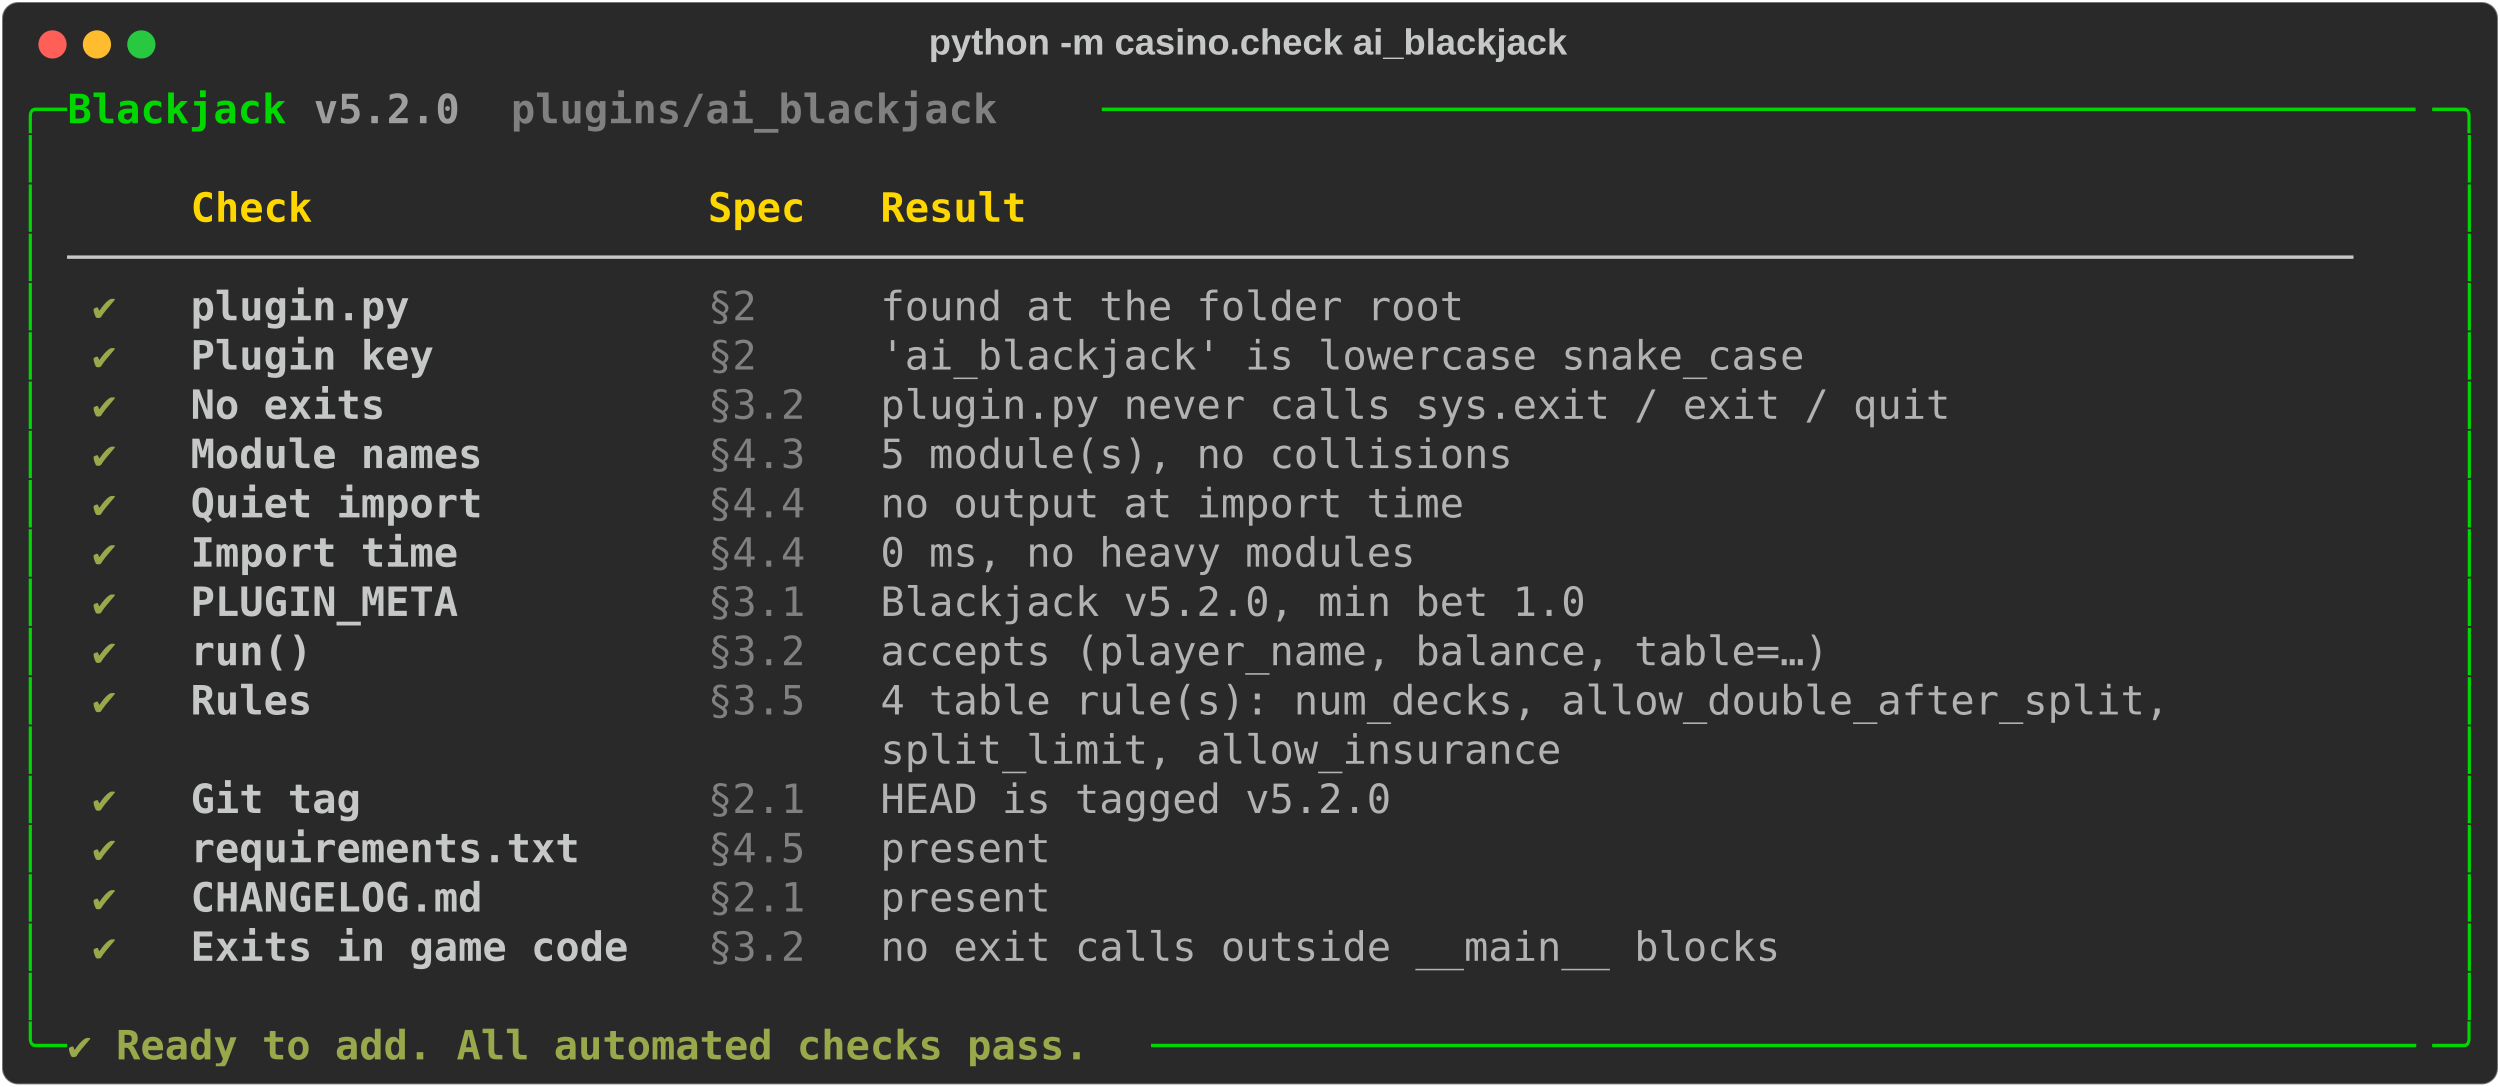
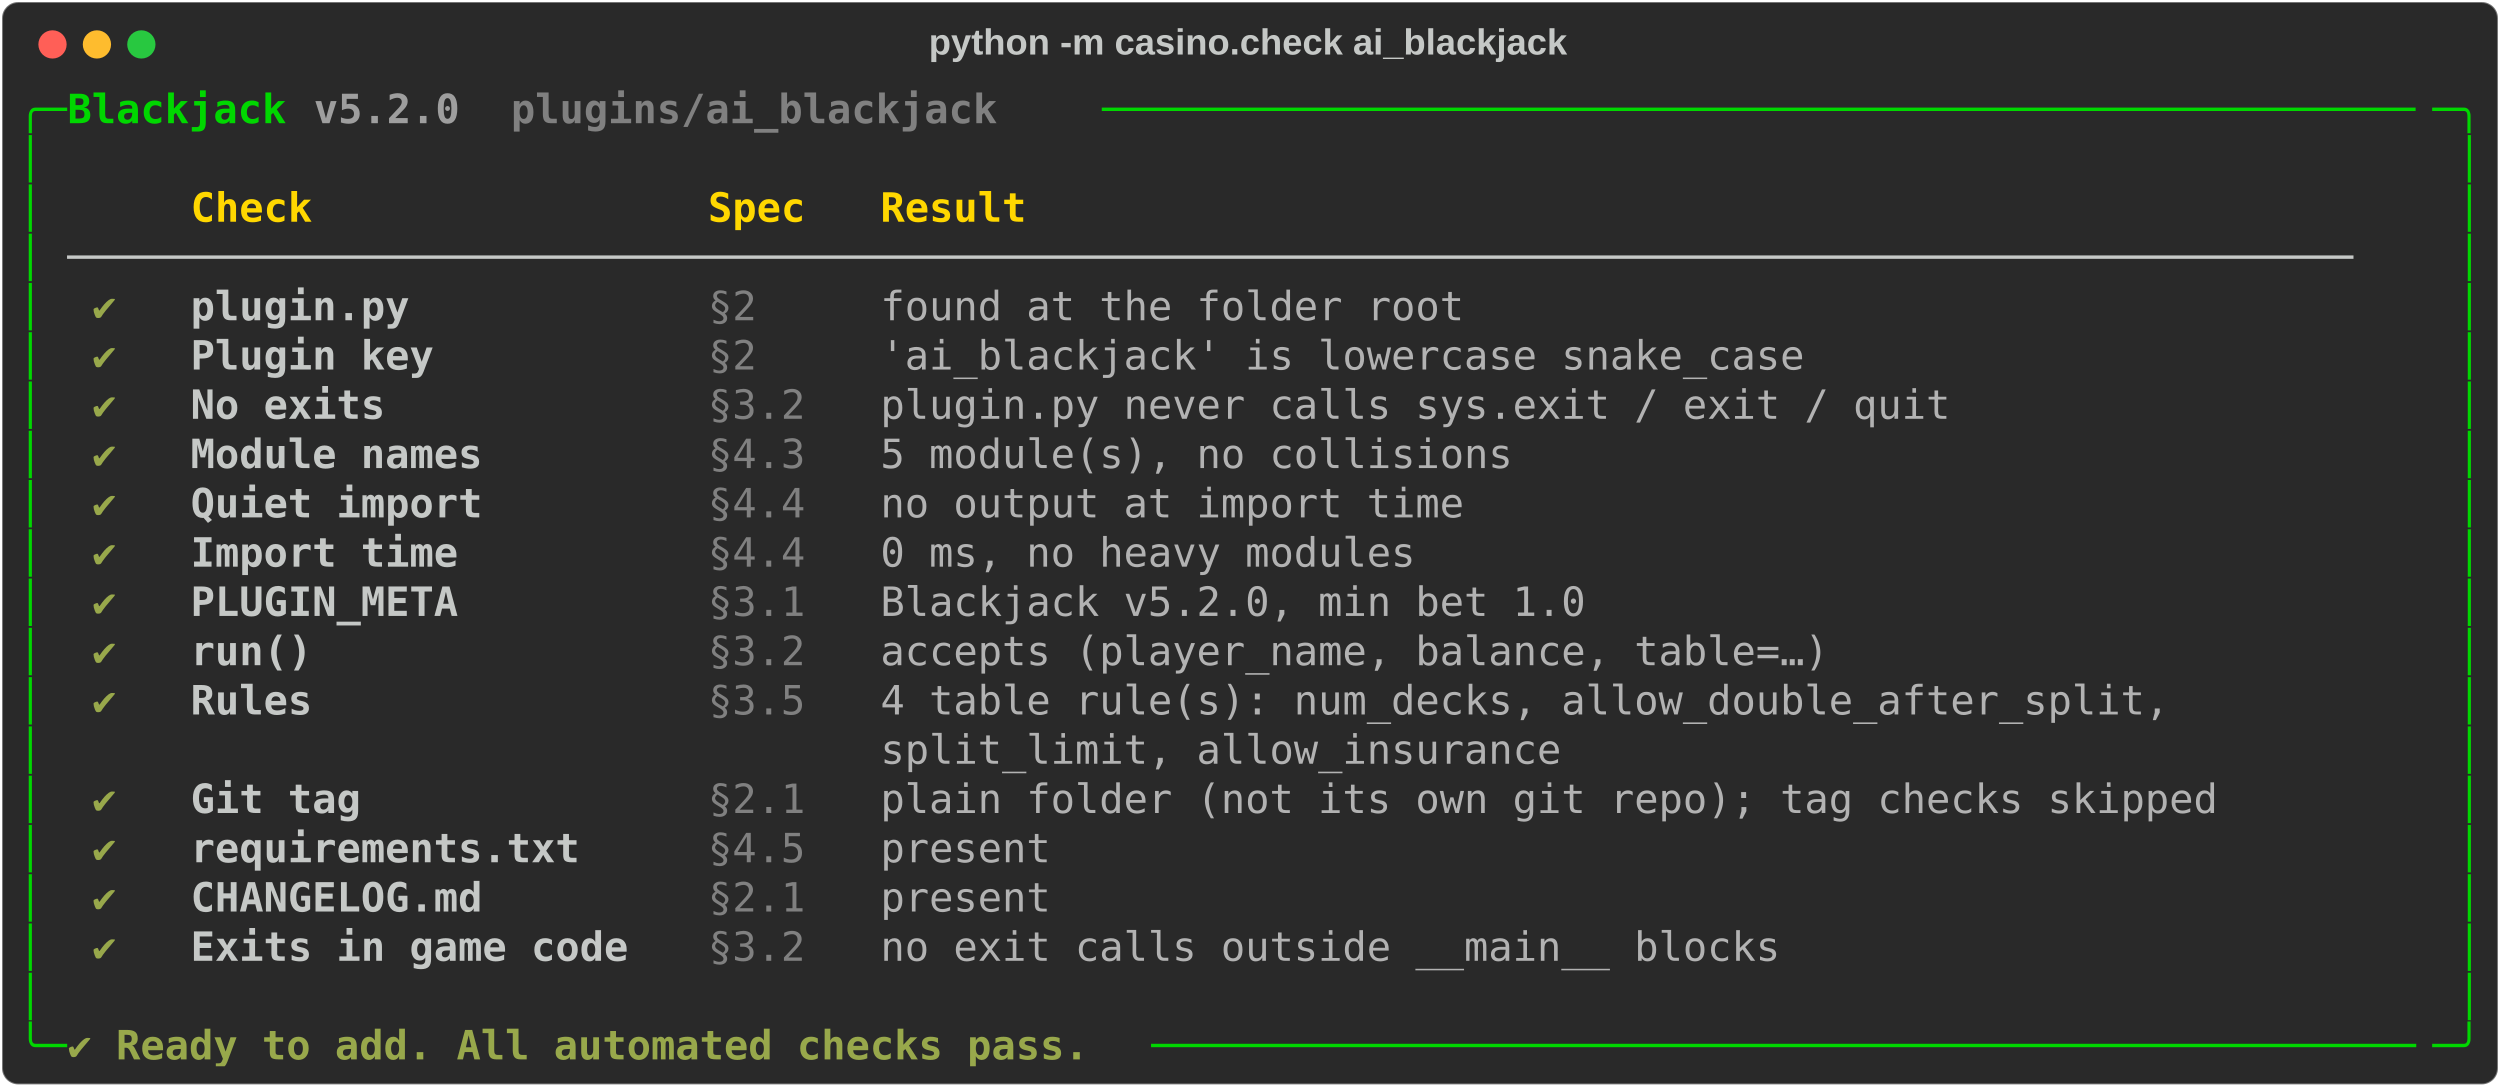
<svg xmlns="http://www.w3.org/2000/svg" class="rich-terminal" viewBox="0 0 1238 538.0">
  <style>

    @font-face {
        font-family: "Fira Code";
        src: local("FiraCode-Regular"),
                url("https://cdnjs.cloudflare.com/ajax/libs/firacode/6.2.0/woff2/FiraCode-Regular.woff2") format("woff2"),
                url("https://cdnjs.cloudflare.com/ajax/libs/firacode/6.2.0/woff/FiraCode-Regular.woff") format("woff");
        font-style: normal;
        font-weight: 400;
    }
    @font-face {
        font-family: "Fira Code";
        src: local("FiraCode-Bold"),
                url("https://cdnjs.cloudflare.com/ajax/libs/firacode/6.2.0/woff2/FiraCode-Bold.woff2") format("woff2"),
                url("https://cdnjs.cloudflare.com/ajax/libs/firacode/6.2.0/woff/FiraCode-Bold.woff") format("woff");
        font-style: bold;
        font-weight: 700;
    }

-     .terminal-1621715270-matrix {
+     .terminal-366703275-matrix {
        font-family: Fira Code, monospace;
        font-size: 20px;
        line-height: 24.4px;
        font-variant-east-asian: full-width;
    }

-     .terminal-1621715270-title {
+     .terminal-366703275-title {
        font-size: 18px;
        font-weight: bold;
        font-family: arial;
    }

-     .terminal-1621715270-r1 { fill: #00d700 }
- .terminal-1621715270-r2 { fill: #00d700;font-weight: bold }
- .terminal-1621715270-r3 { fill: #9e9e9e;font-weight: bold }
- .terminal-1621715270-r4 { fill: #808080;font-weight: bold }
- .terminal-1621715270-r5 { fill: #c5c8c6 }
- .terminal-1621715270-r6 { fill: #ffd700;font-weight: bold }
- .terminal-1621715270-r7 { fill: #98a84b }
- .terminal-1621715270-r8 { fill: #c5c8c6;font-weight: bold }
- .terminal-1621715270-r9 { fill: #808080 }
- .terminal-1621715270-r10 { fill: #b2b2b2 }
- .terminal-1621715270-r11 { fill: #98a84b;font-weight: bold }
+     .terminal-366703275-r1 { fill: #00d700 }
+ .terminal-366703275-r2 { fill: #00d700;font-weight: bold }
+ .terminal-366703275-r3 { fill: #9e9e9e;font-weight: bold }
+ .terminal-366703275-r4 { fill: #808080;font-weight: bold }
+ .terminal-366703275-r5 { fill: #c5c8c6 }
+ .terminal-366703275-r6 { fill: #ffd700;font-weight: bold }
+ .terminal-366703275-r7 { fill: #98a84b }
+ .terminal-366703275-r8 { fill: #c5c8c6;font-weight: bold }
+ .terminal-366703275-r9 { fill: #808080 }
+ .terminal-366703275-r10 { fill: #b2b2b2 }
+ .terminal-366703275-r11 { fill: #98a84b;font-weight: bold }
    </style>
  <defs>
-     <clipPath id="terminal-1621715270-clip-terminal">
+     <clipPath id="terminal-366703275-clip-terminal">
      <rect x="0" y="0" width="1219.0" height="487.0" />
    </clipPath>
-     <clipPath id="terminal-1621715270-line-0">
+     <clipPath id="terminal-366703275-line-0">
      <rect x="0" y="1.5" width="1220" height="24.65" />
    </clipPath>
-     <clipPath id="terminal-1621715270-line-1">
+     <clipPath id="terminal-366703275-line-1">
      <rect x="0" y="25.9" width="1220" height="24.65" />
    </clipPath>
-     <clipPath id="terminal-1621715270-line-2">
+     <clipPath id="terminal-366703275-line-2">
      <rect x="0" y="50.3" width="1220" height="24.65" />
    </clipPath>
-     <clipPath id="terminal-1621715270-line-3">
+     <clipPath id="terminal-366703275-line-3">
      <rect x="0" y="74.7" width="1220" height="24.65" />
    </clipPath>
-     <clipPath id="terminal-1621715270-line-4">
+     <clipPath id="terminal-366703275-line-4">
      <rect x="0" y="99.1" width="1220" height="24.65" />
    </clipPath>
-     <clipPath id="terminal-1621715270-line-5">
+     <clipPath id="terminal-366703275-line-5">
      <rect x="0" y="123.5" width="1220" height="24.65" />
    </clipPath>
-     <clipPath id="terminal-1621715270-line-6">
+     <clipPath id="terminal-366703275-line-6">
      <rect x="0" y="147.9" width="1220" height="24.65" />
    </clipPath>
-     <clipPath id="terminal-1621715270-line-7">
+     <clipPath id="terminal-366703275-line-7">
      <rect x="0" y="172.3" width="1220" height="24.65" />
    </clipPath>
-     <clipPath id="terminal-1621715270-line-8">
+     <clipPath id="terminal-366703275-line-8">
      <rect x="0" y="196.7" width="1220" height="24.65" />
    </clipPath>
-     <clipPath id="terminal-1621715270-line-9">
+     <clipPath id="terminal-366703275-line-9">
      <rect x="0" y="221.1" width="1220" height="24.65" />
    </clipPath>
-     <clipPath id="terminal-1621715270-line-10">
+     <clipPath id="terminal-366703275-line-10">
      <rect x="0" y="245.5" width="1220" height="24.65" />
    </clipPath>
-     <clipPath id="terminal-1621715270-line-11">
+     <clipPath id="terminal-366703275-line-11">
      <rect x="0" y="269.9" width="1220" height="24.65" />
    </clipPath>
-     <clipPath id="terminal-1621715270-line-12">
+     <clipPath id="terminal-366703275-line-12">
      <rect x="0" y="294.3" width="1220" height="24.65" />
    </clipPath>
-     <clipPath id="terminal-1621715270-line-13">
+     <clipPath id="terminal-366703275-line-13">
      <rect x="0" y="318.7" width="1220" height="24.65" />
    </clipPath>
-     <clipPath id="terminal-1621715270-line-14">
+     <clipPath id="terminal-366703275-line-14">
      <rect x="0" y="343.1" width="1220" height="24.65" />
    </clipPath>
-     <clipPath id="terminal-1621715270-line-15">
+     <clipPath id="terminal-366703275-line-15">
      <rect x="0" y="367.5" width="1220" height="24.65" />
    </clipPath>
-     <clipPath id="terminal-1621715270-line-16">
+     <clipPath id="terminal-366703275-line-16">
      <rect x="0" y="391.9" width="1220" height="24.65" />
    </clipPath>
-     <clipPath id="terminal-1621715270-line-17">
+     <clipPath id="terminal-366703275-line-17">
      <rect x="0" y="416.3" width="1220" height="24.65" />
    </clipPath>
-     <clipPath id="terminal-1621715270-line-18">
+     <clipPath id="terminal-366703275-line-18">
      <rect x="0" y="440.7" width="1220" height="24.65" />
    </clipPath>
  </defs>
  <rect fill="#292929" stroke="rgba(255,255,255,0.35)" stroke-width="1" x="1" y="1" width="1236" height="536" rx="8" />
-   <text class="terminal-1621715270-title" fill="#c5c8c6" text-anchor="middle" x="618" y="27">python -m casino.check ai_blackjack</text>
+   <text class="terminal-366703275-title" fill="#c5c8c6" text-anchor="middle" x="618" y="27">python -m casino.check ai_blackjack</text>
  <g transform="translate(26,22)">
    <circle cx="0" cy="0" r="7" fill="#ff5f57" />
    <circle cx="22" cy="0" r="7" fill="#febc2e" />
    <circle cx="44" cy="0" r="7" fill="#28c840" />
  </g>
-   <g transform="translate(9, 41)" clip-path="url(#terminal-1621715270-clip-terminal)">
-     <g class="terminal-1621715270-matrix">
-       <text class="terminal-1621715270-r1" x="0" y="20" textLength="24.4" clip-path="url(#terminal-1621715270-line-0)">╭─</text>
-       <text class="terminal-1621715270-r2" x="24.4" y="20" textLength="122" clip-path="url(#terminal-1621715270-line-0)"> Blackjack</text>
-       <text class="terminal-1621715270-r3" x="146.4" y="20" textLength="97.6" clip-path="url(#terminal-1621715270-line-0)">  v5.2.0</text>
-       <text class="terminal-1621715270-r4" x="244" y="20" textLength="280.6" clip-path="url(#terminal-1621715270-line-0)">   plugins/ai_blackjack</text>
-       <text class="terminal-1621715270-r1" x="536.8" y="20" textLength="658.8" clip-path="url(#terminal-1621715270-line-0)">──────────────────────────────────────────────────────</text>
-       <text class="terminal-1621715270-r1" x="1195.6" y="20" textLength="24.4" clip-path="url(#terminal-1621715270-line-0)">─╮</text>
-       <text class="terminal-1621715270-r5" x="1220" y="20" textLength="12.2" clip-path="url(#terminal-1621715270-line-0)">
- </text>
-       <text class="terminal-1621715270-r1" x="0" y="44.4" textLength="12.2" clip-path="url(#terminal-1621715270-line-1)">│</text>
-       <text class="terminal-1621715270-r1" x="1207.8" y="44.4" textLength="12.2" clip-path="url(#terminal-1621715270-line-1)">│</text>
-       <text class="terminal-1621715270-r5" x="1220" y="44.4" textLength="12.2" clip-path="url(#terminal-1621715270-line-1)">
- </text>
-       <text class="terminal-1621715270-r1" x="0" y="68.8" textLength="12.2" clip-path="url(#terminal-1621715270-line-2)">│</text>
-       <text class="terminal-1621715270-r6" x="85.4" y="68.8" textLength="219.6" clip-path="url(#terminal-1621715270-line-2)">Check             </text>
-       <text class="terminal-1621715270-r6" x="341.6" y="68.8" textLength="48.8" clip-path="url(#terminal-1621715270-line-2)">Spec</text>
-       <text class="terminal-1621715270-r6" x="427" y="68.8" textLength="756.4" clip-path="url(#terminal-1621715270-line-2)">Result                                                        </text>
-       <text class="terminal-1621715270-r1" x="1207.8" y="68.8" textLength="12.2" clip-path="url(#terminal-1621715270-line-2)">│</text>
-       <text class="terminal-1621715270-r5" x="1220" y="68.8" textLength="12.2" clip-path="url(#terminal-1621715270-line-2)">
- </text>
-       <text class="terminal-1621715270-r1" x="0" y="93.2" textLength="12.2" clip-path="url(#terminal-1621715270-line-3)">│</text>
-       <text class="terminal-1621715270-r5" x="24.4" y="93.2" textLength="1171.2" clip-path="url(#terminal-1621715270-line-3)"> ────────────────────────────────────────────────────────────────────────────────────────────── </text>
-       <text class="terminal-1621715270-r1" x="1207.8" y="93.2" textLength="12.2" clip-path="url(#terminal-1621715270-line-3)">│</text>
-       <text class="terminal-1621715270-r5" x="1220" y="93.2" textLength="12.2" clip-path="url(#terminal-1621715270-line-3)">
- </text>
-       <text class="terminal-1621715270-r1" x="0" y="117.6" textLength="12.2" clip-path="url(#terminal-1621715270-line-4)">│</text>
-       <text class="terminal-1621715270-r7" x="36.6" y="117.6" textLength="12.2" clip-path="url(#terminal-1621715270-line-4)">✔</text>
-       <text class="terminal-1621715270-r8" x="85.4" y="117.6" textLength="219.6" clip-path="url(#terminal-1621715270-line-4)">plugin.py         </text>
-       <text class="terminal-1621715270-r9" x="341.6" y="117.6" textLength="48.8" clip-path="url(#terminal-1621715270-line-4)">§2  </text>
-       <text class="terminal-1621715270-r10" x="427" y="117.6" textLength="756.4" clip-path="url(#terminal-1621715270-line-4)">found at the folder root                                      </text>
-       <text class="terminal-1621715270-r1" x="1207.8" y="117.6" textLength="12.2" clip-path="url(#terminal-1621715270-line-4)">│</text>
-       <text class="terminal-1621715270-r5" x="1220" y="117.6" textLength="12.2" clip-path="url(#terminal-1621715270-line-4)">
- </text>
-       <text class="terminal-1621715270-r1" x="0" y="142" textLength="12.2" clip-path="url(#terminal-1621715270-line-5)">│</text>
-       <text class="terminal-1621715270-r7" x="36.6" y="142" textLength="12.2" clip-path="url(#terminal-1621715270-line-5)">✔</text>
-       <text class="terminal-1621715270-r8" x="85.4" y="142" textLength="219.6" clip-path="url(#terminal-1621715270-line-5)">Plugin key        </text>
-       <text class="terminal-1621715270-r9" x="341.6" y="142" textLength="48.8" clip-path="url(#terminal-1621715270-line-5)">§2  </text>
-       <text class="terminal-1621715270-r10" x="427" y="142" textLength="756.4" clip-path="url(#terminal-1621715270-line-5)">'ai_blackjack' is lowercase snake_case                        </text>
-       <text class="terminal-1621715270-r1" x="1207.8" y="142" textLength="12.2" clip-path="url(#terminal-1621715270-line-5)">│</text>
-       <text class="terminal-1621715270-r5" x="1220" y="142" textLength="12.2" clip-path="url(#terminal-1621715270-line-5)">
- </text>
-       <text class="terminal-1621715270-r1" x="0" y="166.4" textLength="12.2" clip-path="url(#terminal-1621715270-line-6)">│</text>
-       <text class="terminal-1621715270-r7" x="36.6" y="166.4" textLength="12.2" clip-path="url(#terminal-1621715270-line-6)">✔</text>
-       <text class="terminal-1621715270-r8" x="85.4" y="166.4" textLength="219.6" clip-path="url(#terminal-1621715270-line-6)">No exits          </text>
-       <text class="terminal-1621715270-r9" x="341.6" y="166.4" textLength="48.8" clip-path="url(#terminal-1621715270-line-6)">§3.2</text>
-       <text class="terminal-1621715270-r10" x="427" y="166.4" textLength="756.4" clip-path="url(#terminal-1621715270-line-6)">plugin.py never calls sys.exit / exit / quit                  </text>
-       <text class="terminal-1621715270-r1" x="1207.8" y="166.4" textLength="12.2" clip-path="url(#terminal-1621715270-line-6)">│</text>
-       <text class="terminal-1621715270-r5" x="1220" y="166.4" textLength="12.2" clip-path="url(#terminal-1621715270-line-6)">
- </text>
-       <text class="terminal-1621715270-r1" x="0" y="190.8" textLength="12.2" clip-path="url(#terminal-1621715270-line-7)">│</text>
-       <text class="terminal-1621715270-r7" x="36.6" y="190.8" textLength="12.2" clip-path="url(#terminal-1621715270-line-7)">✔</text>
-       <text class="terminal-1621715270-r8" x="85.4" y="190.8" textLength="219.6" clip-path="url(#terminal-1621715270-line-7)">Module names      </text>
-       <text class="terminal-1621715270-r9" x="341.6" y="190.8" textLength="48.8" clip-path="url(#terminal-1621715270-line-7)">§4.3</text>
-       <text class="terminal-1621715270-r10" x="427" y="190.8" textLength="756.4" clip-path="url(#terminal-1621715270-line-7)">5 module(s), no collisions                                    </text>
-       <text class="terminal-1621715270-r1" x="1207.8" y="190.8" textLength="12.2" clip-path="url(#terminal-1621715270-line-7)">│</text>
-       <text class="terminal-1621715270-r5" x="1220" y="190.8" textLength="12.2" clip-path="url(#terminal-1621715270-line-7)">
- </text>
-       <text class="terminal-1621715270-r1" x="0" y="215.2" textLength="12.2" clip-path="url(#terminal-1621715270-line-8)">│</text>
-       <text class="terminal-1621715270-r7" x="36.6" y="215.2" textLength="12.2" clip-path="url(#terminal-1621715270-line-8)">✔</text>
-       <text class="terminal-1621715270-r8" x="85.4" y="215.2" textLength="219.6" clip-path="url(#terminal-1621715270-line-8)">Quiet import      </text>
-       <text class="terminal-1621715270-r9" x="341.6" y="215.2" textLength="48.8" clip-path="url(#terminal-1621715270-line-8)">§4.4</text>
-       <text class="terminal-1621715270-r10" x="427" y="215.2" textLength="756.4" clip-path="url(#terminal-1621715270-line-8)">no output at import time                                      </text>
-       <text class="terminal-1621715270-r1" x="1207.8" y="215.2" textLength="12.2" clip-path="url(#terminal-1621715270-line-8)">│</text>
-       <text class="terminal-1621715270-r5" x="1220" y="215.2" textLength="12.2" clip-path="url(#terminal-1621715270-line-8)">
- </text>
-       <text class="terminal-1621715270-r1" x="0" y="239.6" textLength="12.2" clip-path="url(#terminal-1621715270-line-9)">│</text>
-       <text class="terminal-1621715270-r7" x="36.6" y="239.6" textLength="12.2" clip-path="url(#terminal-1621715270-line-9)">✔</text>
-       <text class="terminal-1621715270-r8" x="85.4" y="239.6" textLength="219.6" clip-path="url(#terminal-1621715270-line-9)">Import time       </text>
-       <text class="terminal-1621715270-r9" x="341.6" y="239.6" textLength="48.8" clip-path="url(#terminal-1621715270-line-9)">§4.4</text>
-       <text class="terminal-1621715270-r10" x="427" y="239.6" textLength="756.4" clip-path="url(#terminal-1621715270-line-9)">0 ms, no heavy modules                                        </text>
-       <text class="terminal-1621715270-r1" x="1207.8" y="239.6" textLength="12.2" clip-path="url(#terminal-1621715270-line-9)">│</text>
-       <text class="terminal-1621715270-r5" x="1220" y="239.6" textLength="12.2" clip-path="url(#terminal-1621715270-line-9)">
- </text>
-       <text class="terminal-1621715270-r1" x="0" y="264" textLength="12.2" clip-path="url(#terminal-1621715270-line-10)">│</text>
-       <text class="terminal-1621715270-r7" x="36.6" y="264" textLength="12.2" clip-path="url(#terminal-1621715270-line-10)">✔</text>
-       <text class="terminal-1621715270-r8" x="85.4" y="264" textLength="219.6" clip-path="url(#terminal-1621715270-line-10)">PLUGIN_META       </text>
-       <text class="terminal-1621715270-r9" x="341.6" y="264" textLength="48.8" clip-path="url(#terminal-1621715270-line-10)">§3.1</text>
-       <text class="terminal-1621715270-r10" x="427" y="264" textLength="756.4" clip-path="url(#terminal-1621715270-line-10)">Blackjack v5.2.0, min bet 1.0                                 </text>
-       <text class="terminal-1621715270-r1" x="1207.8" y="264" textLength="12.2" clip-path="url(#terminal-1621715270-line-10)">│</text>
-       <text class="terminal-1621715270-r5" x="1220" y="264" textLength="12.2" clip-path="url(#terminal-1621715270-line-10)">
- </text>
-       <text class="terminal-1621715270-r1" x="0" y="288.4" textLength="12.2" clip-path="url(#terminal-1621715270-line-11)">│</text>
-       <text class="terminal-1621715270-r7" x="36.6" y="288.4" textLength="12.2" clip-path="url(#terminal-1621715270-line-11)">✔</text>
-       <text class="terminal-1621715270-r8" x="85.4" y="288.4" textLength="219.6" clip-path="url(#terminal-1621715270-line-11)">run()             </text>
-       <text class="terminal-1621715270-r9" x="341.6" y="288.4" textLength="48.8" clip-path="url(#terminal-1621715270-line-11)">§3.2</text>
-       <text class="terminal-1621715270-r10" x="427" y="288.4" textLength="756.4" clip-path="url(#terminal-1621715270-line-11)">accepts (player_name, balance, table=…)                       </text>
-       <text class="terminal-1621715270-r1" x="1207.8" y="288.4" textLength="12.2" clip-path="url(#terminal-1621715270-line-11)">│</text>
-       <text class="terminal-1621715270-r5" x="1220" y="288.4" textLength="12.2" clip-path="url(#terminal-1621715270-line-11)">
- </text>
-       <text class="terminal-1621715270-r1" x="0" y="312.8" textLength="12.2" clip-path="url(#terminal-1621715270-line-12)">│</text>
-       <text class="terminal-1621715270-r7" x="36.6" y="312.8" textLength="12.2" clip-path="url(#terminal-1621715270-line-12)">✔</text>
-       <text class="terminal-1621715270-r8" x="85.4" y="312.8" textLength="219.6" clip-path="url(#terminal-1621715270-line-12)">Rules             </text>
-       <text class="terminal-1621715270-r9" x="341.6" y="312.8" textLength="48.8" clip-path="url(#terminal-1621715270-line-12)">§3.5</text>
-       <text class="terminal-1621715270-r10" x="427" y="312.8" textLength="756.4" clip-path="url(#terminal-1621715270-line-12)">4 table rule(s): num_decks, allow_double_after_split,         </text>
-       <text class="terminal-1621715270-r1" x="1207.8" y="312.8" textLength="12.2" clip-path="url(#terminal-1621715270-line-12)">│</text>
-       <text class="terminal-1621715270-r5" x="1220" y="312.8" textLength="12.2" clip-path="url(#terminal-1621715270-line-12)">
- </text>
-       <text class="terminal-1621715270-r1" x="0" y="337.2" textLength="12.2" clip-path="url(#terminal-1621715270-line-13)">│</text>
-       <text class="terminal-1621715270-r10" x="427" y="337.2" textLength="756.4" clip-path="url(#terminal-1621715270-line-13)">split_limit, allow_insurance                                  </text>
-       <text class="terminal-1621715270-r1" x="1207.8" y="337.2" textLength="12.2" clip-path="url(#terminal-1621715270-line-13)">│</text>
-       <text class="terminal-1621715270-r5" x="1220" y="337.2" textLength="12.2" clip-path="url(#terminal-1621715270-line-13)">
- </text>
-       <text class="terminal-1621715270-r1" x="0" y="361.6" textLength="12.2" clip-path="url(#terminal-1621715270-line-14)">│</text>
-       <text class="terminal-1621715270-r7" x="36.6" y="361.6" textLength="12.2" clip-path="url(#terminal-1621715270-line-14)">✔</text>
-       <text class="terminal-1621715270-r8" x="85.4" y="361.6" textLength="219.6" clip-path="url(#terminal-1621715270-line-14)">Git tag           </text>
-       <text class="terminal-1621715270-r9" x="341.6" y="361.6" textLength="48.8" clip-path="url(#terminal-1621715270-line-14)">§2.1</text>
-       <text class="terminal-1621715270-r10" x="427" y="361.6" textLength="756.4" clip-path="url(#terminal-1621715270-line-14)">HEAD is tagged v5.2.0                                         </text>
-       <text class="terminal-1621715270-r1" x="1207.8" y="361.6" textLength="12.2" clip-path="url(#terminal-1621715270-line-14)">│</text>
-       <text class="terminal-1621715270-r5" x="1220" y="361.6" textLength="12.2" clip-path="url(#terminal-1621715270-line-14)">
- </text>
-       <text class="terminal-1621715270-r1" x="0" y="386" textLength="12.2" clip-path="url(#terminal-1621715270-line-15)">│</text>
-       <text class="terminal-1621715270-r7" x="36.6" y="386" textLength="12.2" clip-path="url(#terminal-1621715270-line-15)">✔</text>
-       <text class="terminal-1621715270-r8" x="85.4" y="386" textLength="219.6" clip-path="url(#terminal-1621715270-line-15)">requirements.txt  </text>
-       <text class="terminal-1621715270-r9" x="341.6" y="386" textLength="48.8" clip-path="url(#terminal-1621715270-line-15)">§4.5</text>
-       <text class="terminal-1621715270-r10" x="427" y="386" textLength="756.4" clip-path="url(#terminal-1621715270-line-15)">present                                                       </text>
-       <text class="terminal-1621715270-r1" x="1207.8" y="386" textLength="12.2" clip-path="url(#terminal-1621715270-line-15)">│</text>
-       <text class="terminal-1621715270-r5" x="1220" y="386" textLength="12.2" clip-path="url(#terminal-1621715270-line-15)">
- </text>
-       <text class="terminal-1621715270-r1" x="0" y="410.4" textLength="12.2" clip-path="url(#terminal-1621715270-line-16)">│</text>
-       <text class="terminal-1621715270-r7" x="36.6" y="410.4" textLength="12.2" clip-path="url(#terminal-1621715270-line-16)">✔</text>
-       <text class="terminal-1621715270-r8" x="85.4" y="410.4" textLength="219.6" clip-path="url(#terminal-1621715270-line-16)">CHANGELOG.md      </text>
-       <text class="terminal-1621715270-r9" x="341.6" y="410.4" textLength="48.8" clip-path="url(#terminal-1621715270-line-16)">§2.1</text>
-       <text class="terminal-1621715270-r10" x="427" y="410.4" textLength="756.4" clip-path="url(#terminal-1621715270-line-16)">present                                                       </text>
-       <text class="terminal-1621715270-r1" x="1207.8" y="410.4" textLength="12.2" clip-path="url(#terminal-1621715270-line-16)">│</text>
-       <text class="terminal-1621715270-r5" x="1220" y="410.4" textLength="12.2" clip-path="url(#terminal-1621715270-line-16)">
- </text>
-       <text class="terminal-1621715270-r1" x="0" y="434.8" textLength="12.2" clip-path="url(#terminal-1621715270-line-17)">│</text>
-       <text class="terminal-1621715270-r7" x="36.6" y="434.8" textLength="12.2" clip-path="url(#terminal-1621715270-line-17)">✔</text>
-       <text class="terminal-1621715270-r8" x="85.4" y="434.8" textLength="219.6" clip-path="url(#terminal-1621715270-line-17)">Exits in game code</text>
-       <text class="terminal-1621715270-r9" x="341.6" y="434.8" textLength="48.8" clip-path="url(#terminal-1621715270-line-17)">§3.2</text>
-       <text class="terminal-1621715270-r10" x="427" y="434.8" textLength="756.4" clip-path="url(#terminal-1621715270-line-17)">no exit calls outside __main__ blocks                         </text>
-       <text class="terminal-1621715270-r1" x="1207.8" y="434.8" textLength="12.2" clip-path="url(#terminal-1621715270-line-17)">│</text>
-       <text class="terminal-1621715270-r5" x="1220" y="434.8" textLength="12.2" clip-path="url(#terminal-1621715270-line-17)">
- </text>
-       <text class="terminal-1621715270-r1" x="0" y="459.2" textLength="12.2" clip-path="url(#terminal-1621715270-line-18)">│</text>
-       <text class="terminal-1621715270-r1" x="1207.8" y="459.2" textLength="12.2" clip-path="url(#terminal-1621715270-line-18)">│</text>
-       <text class="terminal-1621715270-r5" x="1220" y="459.2" textLength="12.2" clip-path="url(#terminal-1621715270-line-18)">
- </text>
-       <text class="terminal-1621715270-r1" x="0" y="483.6" textLength="24.4" clip-path="url(#terminal-1621715270-line-19)">╰─</text>
-       <text class="terminal-1621715270-r11" x="24.4" y="483.6" textLength="536.8" clip-path="url(#terminal-1621715270-line-19)"> ✔ Ready to add. All automated checks pass. </text>
-       <text class="terminal-1621715270-r1" x="561.2" y="483.6" textLength="634.4" clip-path="url(#terminal-1621715270-line-19)">────────────────────────────────────────────────────</text>
-       <text class="terminal-1621715270-r1" x="1195.6" y="483.6" textLength="24.4" clip-path="url(#terminal-1621715270-line-19)">─╯</text>
-       <text class="terminal-1621715270-r5" x="1220" y="483.6" textLength="12.2" clip-path="url(#terminal-1621715270-line-19)">
+   <g transform="translate(9, 41)" clip-path="url(#terminal-366703275-clip-terminal)">
+     <g class="terminal-366703275-matrix">
+       <text class="terminal-366703275-r1" x="0" y="20" textLength="24.4" clip-path="url(#terminal-366703275-line-0)">╭─</text>
+       <text class="terminal-366703275-r2" x="24.4" y="20" textLength="122" clip-path="url(#terminal-366703275-line-0)"> Blackjack</text>
+       <text class="terminal-366703275-r3" x="146.4" y="20" textLength="97.6" clip-path="url(#terminal-366703275-line-0)">  v5.2.0</text>
+       <text class="terminal-366703275-r4" x="244" y="20" textLength="280.6" clip-path="url(#terminal-366703275-line-0)">   plugins/ai_blackjack</text>
+       <text class="terminal-366703275-r1" x="536.8" y="20" textLength="658.8" clip-path="url(#terminal-366703275-line-0)">──────────────────────────────────────────────────────</text>
+       <text class="terminal-366703275-r1" x="1195.6" y="20" textLength="24.4" clip-path="url(#terminal-366703275-line-0)">─╮</text>
+       <text class="terminal-366703275-r5" x="1220" y="20" textLength="12.2" clip-path="url(#terminal-366703275-line-0)">
+ </text>
+       <text class="terminal-366703275-r1" x="0" y="44.4" textLength="12.2" clip-path="url(#terminal-366703275-line-1)">│</text>
+       <text class="terminal-366703275-r1" x="1207.8" y="44.4" textLength="12.2" clip-path="url(#terminal-366703275-line-1)">│</text>
+       <text class="terminal-366703275-r5" x="1220" y="44.4" textLength="12.2" clip-path="url(#terminal-366703275-line-1)">
+ </text>
+       <text class="terminal-366703275-r1" x="0" y="68.8" textLength="12.2" clip-path="url(#terminal-366703275-line-2)">│</text>
+       <text class="terminal-366703275-r6" x="85.4" y="68.8" textLength="219.6" clip-path="url(#terminal-366703275-line-2)">Check             </text>
+       <text class="terminal-366703275-r6" x="341.6" y="68.8" textLength="48.8" clip-path="url(#terminal-366703275-line-2)">Spec</text>
+       <text class="terminal-366703275-r6" x="427" y="68.8" textLength="756.4" clip-path="url(#terminal-366703275-line-2)">Result                                                        </text>
+       <text class="terminal-366703275-r1" x="1207.8" y="68.8" textLength="12.2" clip-path="url(#terminal-366703275-line-2)">│</text>
+       <text class="terminal-366703275-r5" x="1220" y="68.8" textLength="12.2" clip-path="url(#terminal-366703275-line-2)">
+ </text>
+       <text class="terminal-366703275-r1" x="0" y="93.2" textLength="12.2" clip-path="url(#terminal-366703275-line-3)">│</text>
+       <text class="terminal-366703275-r5" x="24.4" y="93.2" textLength="1171.2" clip-path="url(#terminal-366703275-line-3)"> ────────────────────────────────────────────────────────────────────────────────────────────── </text>
+       <text class="terminal-366703275-r1" x="1207.8" y="93.2" textLength="12.2" clip-path="url(#terminal-366703275-line-3)">│</text>
+       <text class="terminal-366703275-r5" x="1220" y="93.2" textLength="12.2" clip-path="url(#terminal-366703275-line-3)">
+ </text>
+       <text class="terminal-366703275-r1" x="0" y="117.6" textLength="12.2" clip-path="url(#terminal-366703275-line-4)">│</text>
+       <text class="terminal-366703275-r7" x="36.6" y="117.6" textLength="12.2" clip-path="url(#terminal-366703275-line-4)">✔</text>
+       <text class="terminal-366703275-r8" x="85.4" y="117.6" textLength="219.6" clip-path="url(#terminal-366703275-line-4)">plugin.py         </text>
+       <text class="terminal-366703275-r9" x="341.6" y="117.6" textLength="48.8" clip-path="url(#terminal-366703275-line-4)">§2  </text>
+       <text class="terminal-366703275-r10" x="427" y="117.6" textLength="756.4" clip-path="url(#terminal-366703275-line-4)">found at the folder root                                      </text>
+       <text class="terminal-366703275-r1" x="1207.8" y="117.6" textLength="12.2" clip-path="url(#terminal-366703275-line-4)">│</text>
+       <text class="terminal-366703275-r5" x="1220" y="117.6" textLength="12.2" clip-path="url(#terminal-366703275-line-4)">
+ </text>
+       <text class="terminal-366703275-r1" x="0" y="142" textLength="12.2" clip-path="url(#terminal-366703275-line-5)">│</text>
+       <text class="terminal-366703275-r7" x="36.6" y="142" textLength="12.2" clip-path="url(#terminal-366703275-line-5)">✔</text>
+       <text class="terminal-366703275-r8" x="85.4" y="142" textLength="219.6" clip-path="url(#terminal-366703275-line-5)">Plugin key        </text>
+       <text class="terminal-366703275-r9" x="341.6" y="142" textLength="48.8" clip-path="url(#terminal-366703275-line-5)">§2  </text>
+       <text class="terminal-366703275-r10" x="427" y="142" textLength="756.4" clip-path="url(#terminal-366703275-line-5)">'ai_blackjack' is lowercase snake_case                        </text>
+       <text class="terminal-366703275-r1" x="1207.8" y="142" textLength="12.2" clip-path="url(#terminal-366703275-line-5)">│</text>
+       <text class="terminal-366703275-r5" x="1220" y="142" textLength="12.2" clip-path="url(#terminal-366703275-line-5)">
+ </text>
+       <text class="terminal-366703275-r1" x="0" y="166.4" textLength="12.2" clip-path="url(#terminal-366703275-line-6)">│</text>
+       <text class="terminal-366703275-r7" x="36.6" y="166.4" textLength="12.2" clip-path="url(#terminal-366703275-line-6)">✔</text>
+       <text class="terminal-366703275-r8" x="85.4" y="166.4" textLength="219.6" clip-path="url(#terminal-366703275-line-6)">No exits          </text>
+       <text class="terminal-366703275-r9" x="341.6" y="166.4" textLength="48.8" clip-path="url(#terminal-366703275-line-6)">§3.2</text>
+       <text class="terminal-366703275-r10" x="427" y="166.4" textLength="756.4" clip-path="url(#terminal-366703275-line-6)">plugin.py never calls sys.exit / exit / quit                  </text>
+       <text class="terminal-366703275-r1" x="1207.8" y="166.4" textLength="12.2" clip-path="url(#terminal-366703275-line-6)">│</text>
+       <text class="terminal-366703275-r5" x="1220" y="166.4" textLength="12.2" clip-path="url(#terminal-366703275-line-6)">
+ </text>
+       <text class="terminal-366703275-r1" x="0" y="190.8" textLength="12.2" clip-path="url(#terminal-366703275-line-7)">│</text>
+       <text class="terminal-366703275-r7" x="36.6" y="190.8" textLength="12.2" clip-path="url(#terminal-366703275-line-7)">✔</text>
+       <text class="terminal-366703275-r8" x="85.4" y="190.8" textLength="219.6" clip-path="url(#terminal-366703275-line-7)">Module names      </text>
+       <text class="terminal-366703275-r9" x="341.6" y="190.8" textLength="48.8" clip-path="url(#terminal-366703275-line-7)">§4.3</text>
+       <text class="terminal-366703275-r10" x="427" y="190.8" textLength="756.4" clip-path="url(#terminal-366703275-line-7)">5 module(s), no collisions                                    </text>
+       <text class="terminal-366703275-r1" x="1207.8" y="190.8" textLength="12.2" clip-path="url(#terminal-366703275-line-7)">│</text>
+       <text class="terminal-366703275-r5" x="1220" y="190.8" textLength="12.2" clip-path="url(#terminal-366703275-line-7)">
+ </text>
+       <text class="terminal-366703275-r1" x="0" y="215.2" textLength="12.2" clip-path="url(#terminal-366703275-line-8)">│</text>
+       <text class="terminal-366703275-r7" x="36.6" y="215.2" textLength="12.2" clip-path="url(#terminal-366703275-line-8)">✔</text>
+       <text class="terminal-366703275-r8" x="85.4" y="215.2" textLength="219.6" clip-path="url(#terminal-366703275-line-8)">Quiet import      </text>
+       <text class="terminal-366703275-r9" x="341.6" y="215.2" textLength="48.8" clip-path="url(#terminal-366703275-line-8)">§4.4</text>
+       <text class="terminal-366703275-r10" x="427" y="215.2" textLength="756.4" clip-path="url(#terminal-366703275-line-8)">no output at import time                                      </text>
+       <text class="terminal-366703275-r1" x="1207.8" y="215.2" textLength="12.2" clip-path="url(#terminal-366703275-line-8)">│</text>
+       <text class="terminal-366703275-r5" x="1220" y="215.2" textLength="12.2" clip-path="url(#terminal-366703275-line-8)">
+ </text>
+       <text class="terminal-366703275-r1" x="0" y="239.6" textLength="12.2" clip-path="url(#terminal-366703275-line-9)">│</text>
+       <text class="terminal-366703275-r7" x="36.6" y="239.6" textLength="12.2" clip-path="url(#terminal-366703275-line-9)">✔</text>
+       <text class="terminal-366703275-r8" x="85.4" y="239.6" textLength="219.6" clip-path="url(#terminal-366703275-line-9)">Import time       </text>
+       <text class="terminal-366703275-r9" x="341.6" y="239.6" textLength="48.8" clip-path="url(#terminal-366703275-line-9)">§4.4</text>
+       <text class="terminal-366703275-r10" x="427" y="239.6" textLength="756.4" clip-path="url(#terminal-366703275-line-9)">0 ms, no heavy modules                                        </text>
+       <text class="terminal-366703275-r1" x="1207.8" y="239.6" textLength="12.2" clip-path="url(#terminal-366703275-line-9)">│</text>
+       <text class="terminal-366703275-r5" x="1220" y="239.6" textLength="12.2" clip-path="url(#terminal-366703275-line-9)">
+ </text>
+       <text class="terminal-366703275-r1" x="0" y="264" textLength="12.2" clip-path="url(#terminal-366703275-line-10)">│</text>
+       <text class="terminal-366703275-r7" x="36.6" y="264" textLength="12.2" clip-path="url(#terminal-366703275-line-10)">✔</text>
+       <text class="terminal-366703275-r8" x="85.4" y="264" textLength="219.6" clip-path="url(#terminal-366703275-line-10)">PLUGIN_META       </text>
+       <text class="terminal-366703275-r9" x="341.6" y="264" textLength="48.8" clip-path="url(#terminal-366703275-line-10)">§3.1</text>
+       <text class="terminal-366703275-r10" x="427" y="264" textLength="756.4" clip-path="url(#terminal-366703275-line-10)">Blackjack v5.2.0, min bet 1.0                                 </text>
+       <text class="terminal-366703275-r1" x="1207.8" y="264" textLength="12.2" clip-path="url(#terminal-366703275-line-10)">│</text>
+       <text class="terminal-366703275-r5" x="1220" y="264" textLength="12.2" clip-path="url(#terminal-366703275-line-10)">
+ </text>
+       <text class="terminal-366703275-r1" x="0" y="288.4" textLength="12.2" clip-path="url(#terminal-366703275-line-11)">│</text>
+       <text class="terminal-366703275-r7" x="36.6" y="288.4" textLength="12.2" clip-path="url(#terminal-366703275-line-11)">✔</text>
+       <text class="terminal-366703275-r8" x="85.4" y="288.4" textLength="219.6" clip-path="url(#terminal-366703275-line-11)">run()             </text>
+       <text class="terminal-366703275-r9" x="341.6" y="288.4" textLength="48.8" clip-path="url(#terminal-366703275-line-11)">§3.2</text>
+       <text class="terminal-366703275-r10" x="427" y="288.4" textLength="756.4" clip-path="url(#terminal-366703275-line-11)">accepts (player_name, balance, table=…)                       </text>
+       <text class="terminal-366703275-r1" x="1207.8" y="288.4" textLength="12.2" clip-path="url(#terminal-366703275-line-11)">│</text>
+       <text class="terminal-366703275-r5" x="1220" y="288.4" textLength="12.2" clip-path="url(#terminal-366703275-line-11)">
+ </text>
+       <text class="terminal-366703275-r1" x="0" y="312.8" textLength="12.2" clip-path="url(#terminal-366703275-line-12)">│</text>
+       <text class="terminal-366703275-r7" x="36.6" y="312.8" textLength="12.2" clip-path="url(#terminal-366703275-line-12)">✔</text>
+       <text class="terminal-366703275-r8" x="85.4" y="312.8" textLength="219.6" clip-path="url(#terminal-366703275-line-12)">Rules             </text>
+       <text class="terminal-366703275-r9" x="341.6" y="312.8" textLength="48.8" clip-path="url(#terminal-366703275-line-12)">§3.5</text>
+       <text class="terminal-366703275-r10" x="427" y="312.8" textLength="756.4" clip-path="url(#terminal-366703275-line-12)">4 table rule(s): num_decks, allow_double_after_split,         </text>
+       <text class="terminal-366703275-r1" x="1207.8" y="312.8" textLength="12.2" clip-path="url(#terminal-366703275-line-12)">│</text>
+       <text class="terminal-366703275-r5" x="1220" y="312.8" textLength="12.2" clip-path="url(#terminal-366703275-line-12)">
+ </text>
+       <text class="terminal-366703275-r1" x="0" y="337.2" textLength="12.2" clip-path="url(#terminal-366703275-line-13)">│</text>
+       <text class="terminal-366703275-r10" x="427" y="337.2" textLength="756.4" clip-path="url(#terminal-366703275-line-13)">split_limit, allow_insurance                                  </text>
+       <text class="terminal-366703275-r1" x="1207.8" y="337.2" textLength="12.2" clip-path="url(#terminal-366703275-line-13)">│</text>
+       <text class="terminal-366703275-r5" x="1220" y="337.2" textLength="12.2" clip-path="url(#terminal-366703275-line-13)">
+ </text>
+       <text class="terminal-366703275-r1" x="0" y="361.6" textLength="12.2" clip-path="url(#terminal-366703275-line-14)">│</text>
+       <text class="terminal-366703275-r7" x="36.6" y="361.6" textLength="12.2" clip-path="url(#terminal-366703275-line-14)">✔</text>
+       <text class="terminal-366703275-r8" x="85.4" y="361.6" textLength="219.6" clip-path="url(#terminal-366703275-line-14)">Git tag           </text>
+       <text class="terminal-366703275-r9" x="341.6" y="361.6" textLength="48.8" clip-path="url(#terminal-366703275-line-14)">§2.1</text>
+       <text class="terminal-366703275-r10" x="427" y="361.6" textLength="756.4" clip-path="url(#terminal-366703275-line-14)">plain folder (not its own git repo); tag checks skipped       </text>
+       <text class="terminal-366703275-r1" x="1207.8" y="361.6" textLength="12.2" clip-path="url(#terminal-366703275-line-14)">│</text>
+       <text class="terminal-366703275-r5" x="1220" y="361.6" textLength="12.2" clip-path="url(#terminal-366703275-line-14)">
+ </text>
+       <text class="terminal-366703275-r1" x="0" y="386" textLength="12.2" clip-path="url(#terminal-366703275-line-15)">│</text>
+       <text class="terminal-366703275-r7" x="36.6" y="386" textLength="12.2" clip-path="url(#terminal-366703275-line-15)">✔</text>
+       <text class="terminal-366703275-r8" x="85.4" y="386" textLength="219.6" clip-path="url(#terminal-366703275-line-15)">requirements.txt  </text>
+       <text class="terminal-366703275-r9" x="341.6" y="386" textLength="48.8" clip-path="url(#terminal-366703275-line-15)">§4.5</text>
+       <text class="terminal-366703275-r10" x="427" y="386" textLength="756.4" clip-path="url(#terminal-366703275-line-15)">present                                                       </text>
+       <text class="terminal-366703275-r1" x="1207.8" y="386" textLength="12.2" clip-path="url(#terminal-366703275-line-15)">│</text>
+       <text class="terminal-366703275-r5" x="1220" y="386" textLength="12.2" clip-path="url(#terminal-366703275-line-15)">
+ </text>
+       <text class="terminal-366703275-r1" x="0" y="410.4" textLength="12.2" clip-path="url(#terminal-366703275-line-16)">│</text>
+       <text class="terminal-366703275-r7" x="36.6" y="410.4" textLength="12.2" clip-path="url(#terminal-366703275-line-16)">✔</text>
+       <text class="terminal-366703275-r8" x="85.4" y="410.4" textLength="219.6" clip-path="url(#terminal-366703275-line-16)">CHANGELOG.md      </text>
+       <text class="terminal-366703275-r9" x="341.6" y="410.4" textLength="48.8" clip-path="url(#terminal-366703275-line-16)">§2.1</text>
+       <text class="terminal-366703275-r10" x="427" y="410.4" textLength="756.4" clip-path="url(#terminal-366703275-line-16)">present                                                       </text>
+       <text class="terminal-366703275-r1" x="1207.8" y="410.4" textLength="12.2" clip-path="url(#terminal-366703275-line-16)">│</text>
+       <text class="terminal-366703275-r5" x="1220" y="410.4" textLength="12.2" clip-path="url(#terminal-366703275-line-16)">
+ </text>
+       <text class="terminal-366703275-r1" x="0" y="434.8" textLength="12.2" clip-path="url(#terminal-366703275-line-17)">│</text>
+       <text class="terminal-366703275-r7" x="36.6" y="434.8" textLength="12.2" clip-path="url(#terminal-366703275-line-17)">✔</text>
+       <text class="terminal-366703275-r8" x="85.4" y="434.8" textLength="219.6" clip-path="url(#terminal-366703275-line-17)">Exits in game code</text>
+       <text class="terminal-366703275-r9" x="341.6" y="434.8" textLength="48.8" clip-path="url(#terminal-366703275-line-17)">§3.2</text>
+       <text class="terminal-366703275-r10" x="427" y="434.8" textLength="756.4" clip-path="url(#terminal-366703275-line-17)">no exit calls outside __main__ blocks                         </text>
+       <text class="terminal-366703275-r1" x="1207.8" y="434.8" textLength="12.2" clip-path="url(#terminal-366703275-line-17)">│</text>
+       <text class="terminal-366703275-r5" x="1220" y="434.8" textLength="12.2" clip-path="url(#terminal-366703275-line-17)">
+ </text>
+       <text class="terminal-366703275-r1" x="0" y="459.2" textLength="12.2" clip-path="url(#terminal-366703275-line-18)">│</text>
+       <text class="terminal-366703275-r1" x="1207.8" y="459.2" textLength="12.2" clip-path="url(#terminal-366703275-line-18)">│</text>
+       <text class="terminal-366703275-r5" x="1220" y="459.2" textLength="12.2" clip-path="url(#terminal-366703275-line-18)">
+ </text>
+       <text class="terminal-366703275-r1" x="0" y="483.6" textLength="24.4" clip-path="url(#terminal-366703275-line-19)">╰─</text>
+       <text class="terminal-366703275-r11" x="24.4" y="483.6" textLength="536.8" clip-path="url(#terminal-366703275-line-19)"> ✔ Ready to add. All automated checks pass. </text>
+       <text class="terminal-366703275-r1" x="561.2" y="483.6" textLength="634.4" clip-path="url(#terminal-366703275-line-19)">────────────────────────────────────────────────────</text>
+       <text class="terminal-366703275-r1" x="1195.6" y="483.6" textLength="24.4" clip-path="url(#terminal-366703275-line-19)">─╯</text>
+       <text class="terminal-366703275-r5" x="1220" y="483.6" textLength="12.2" clip-path="url(#terminal-366703275-line-19)">
</text>
    </g>
  </g>
</svg>
